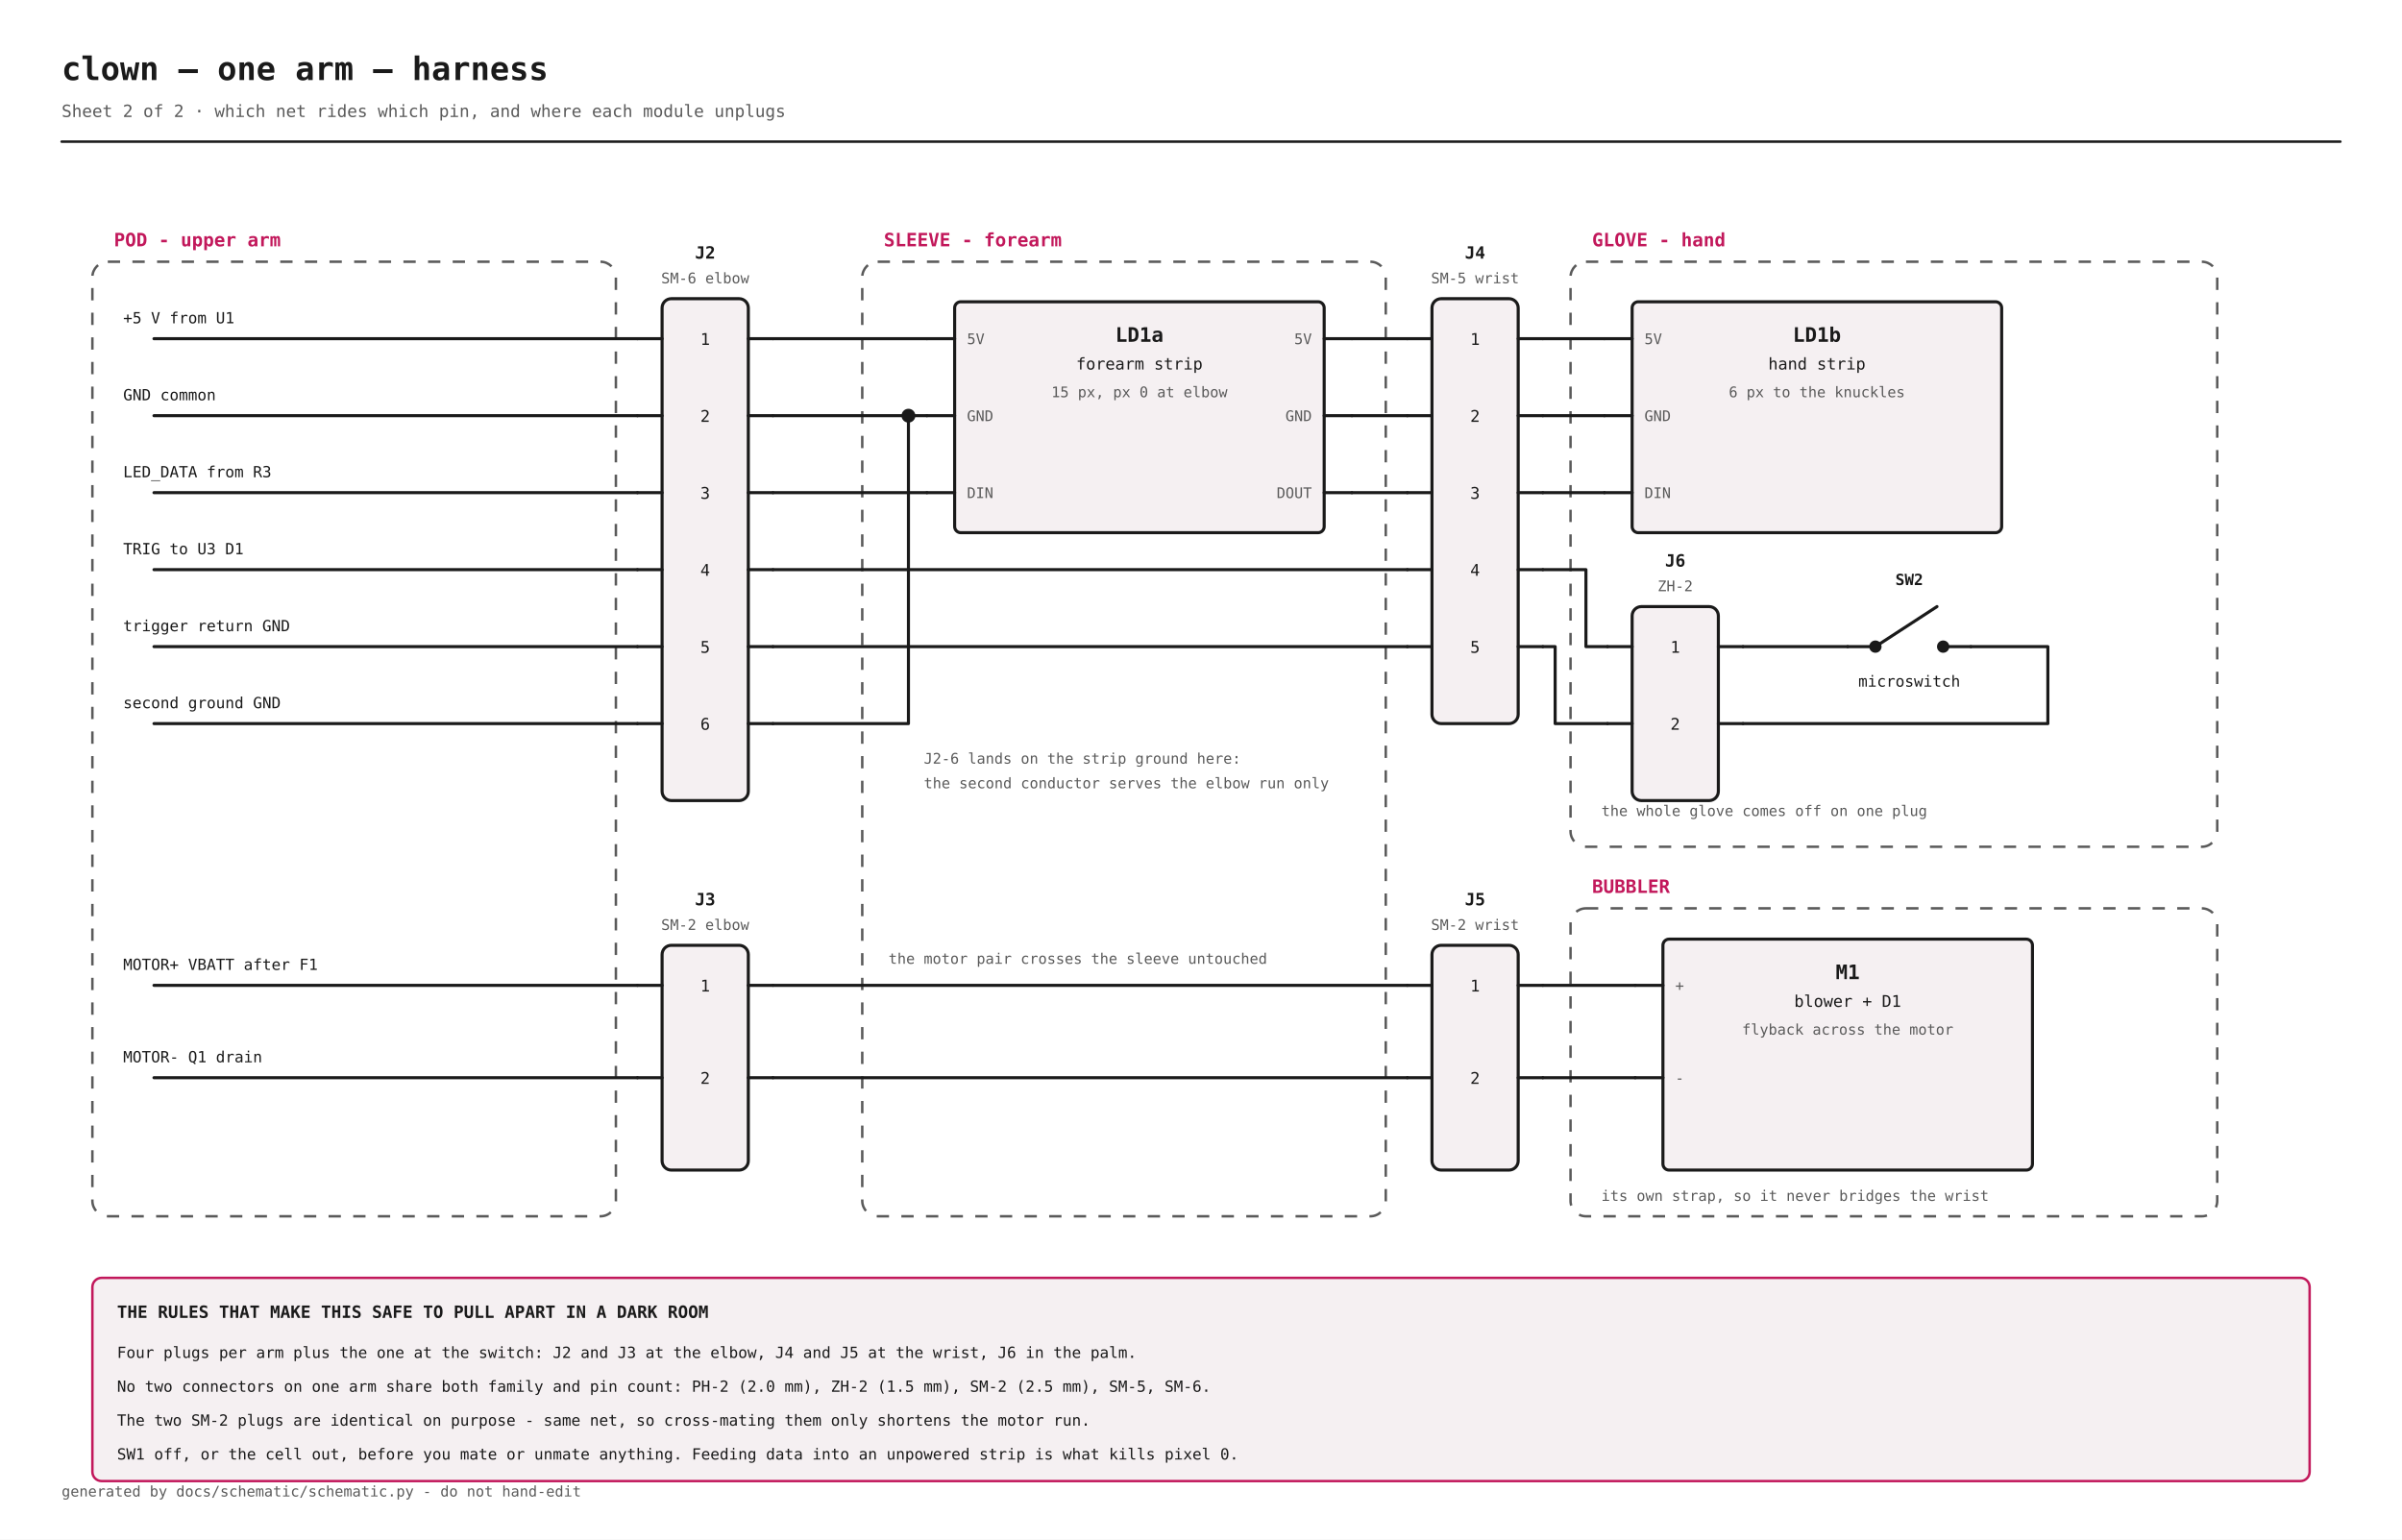
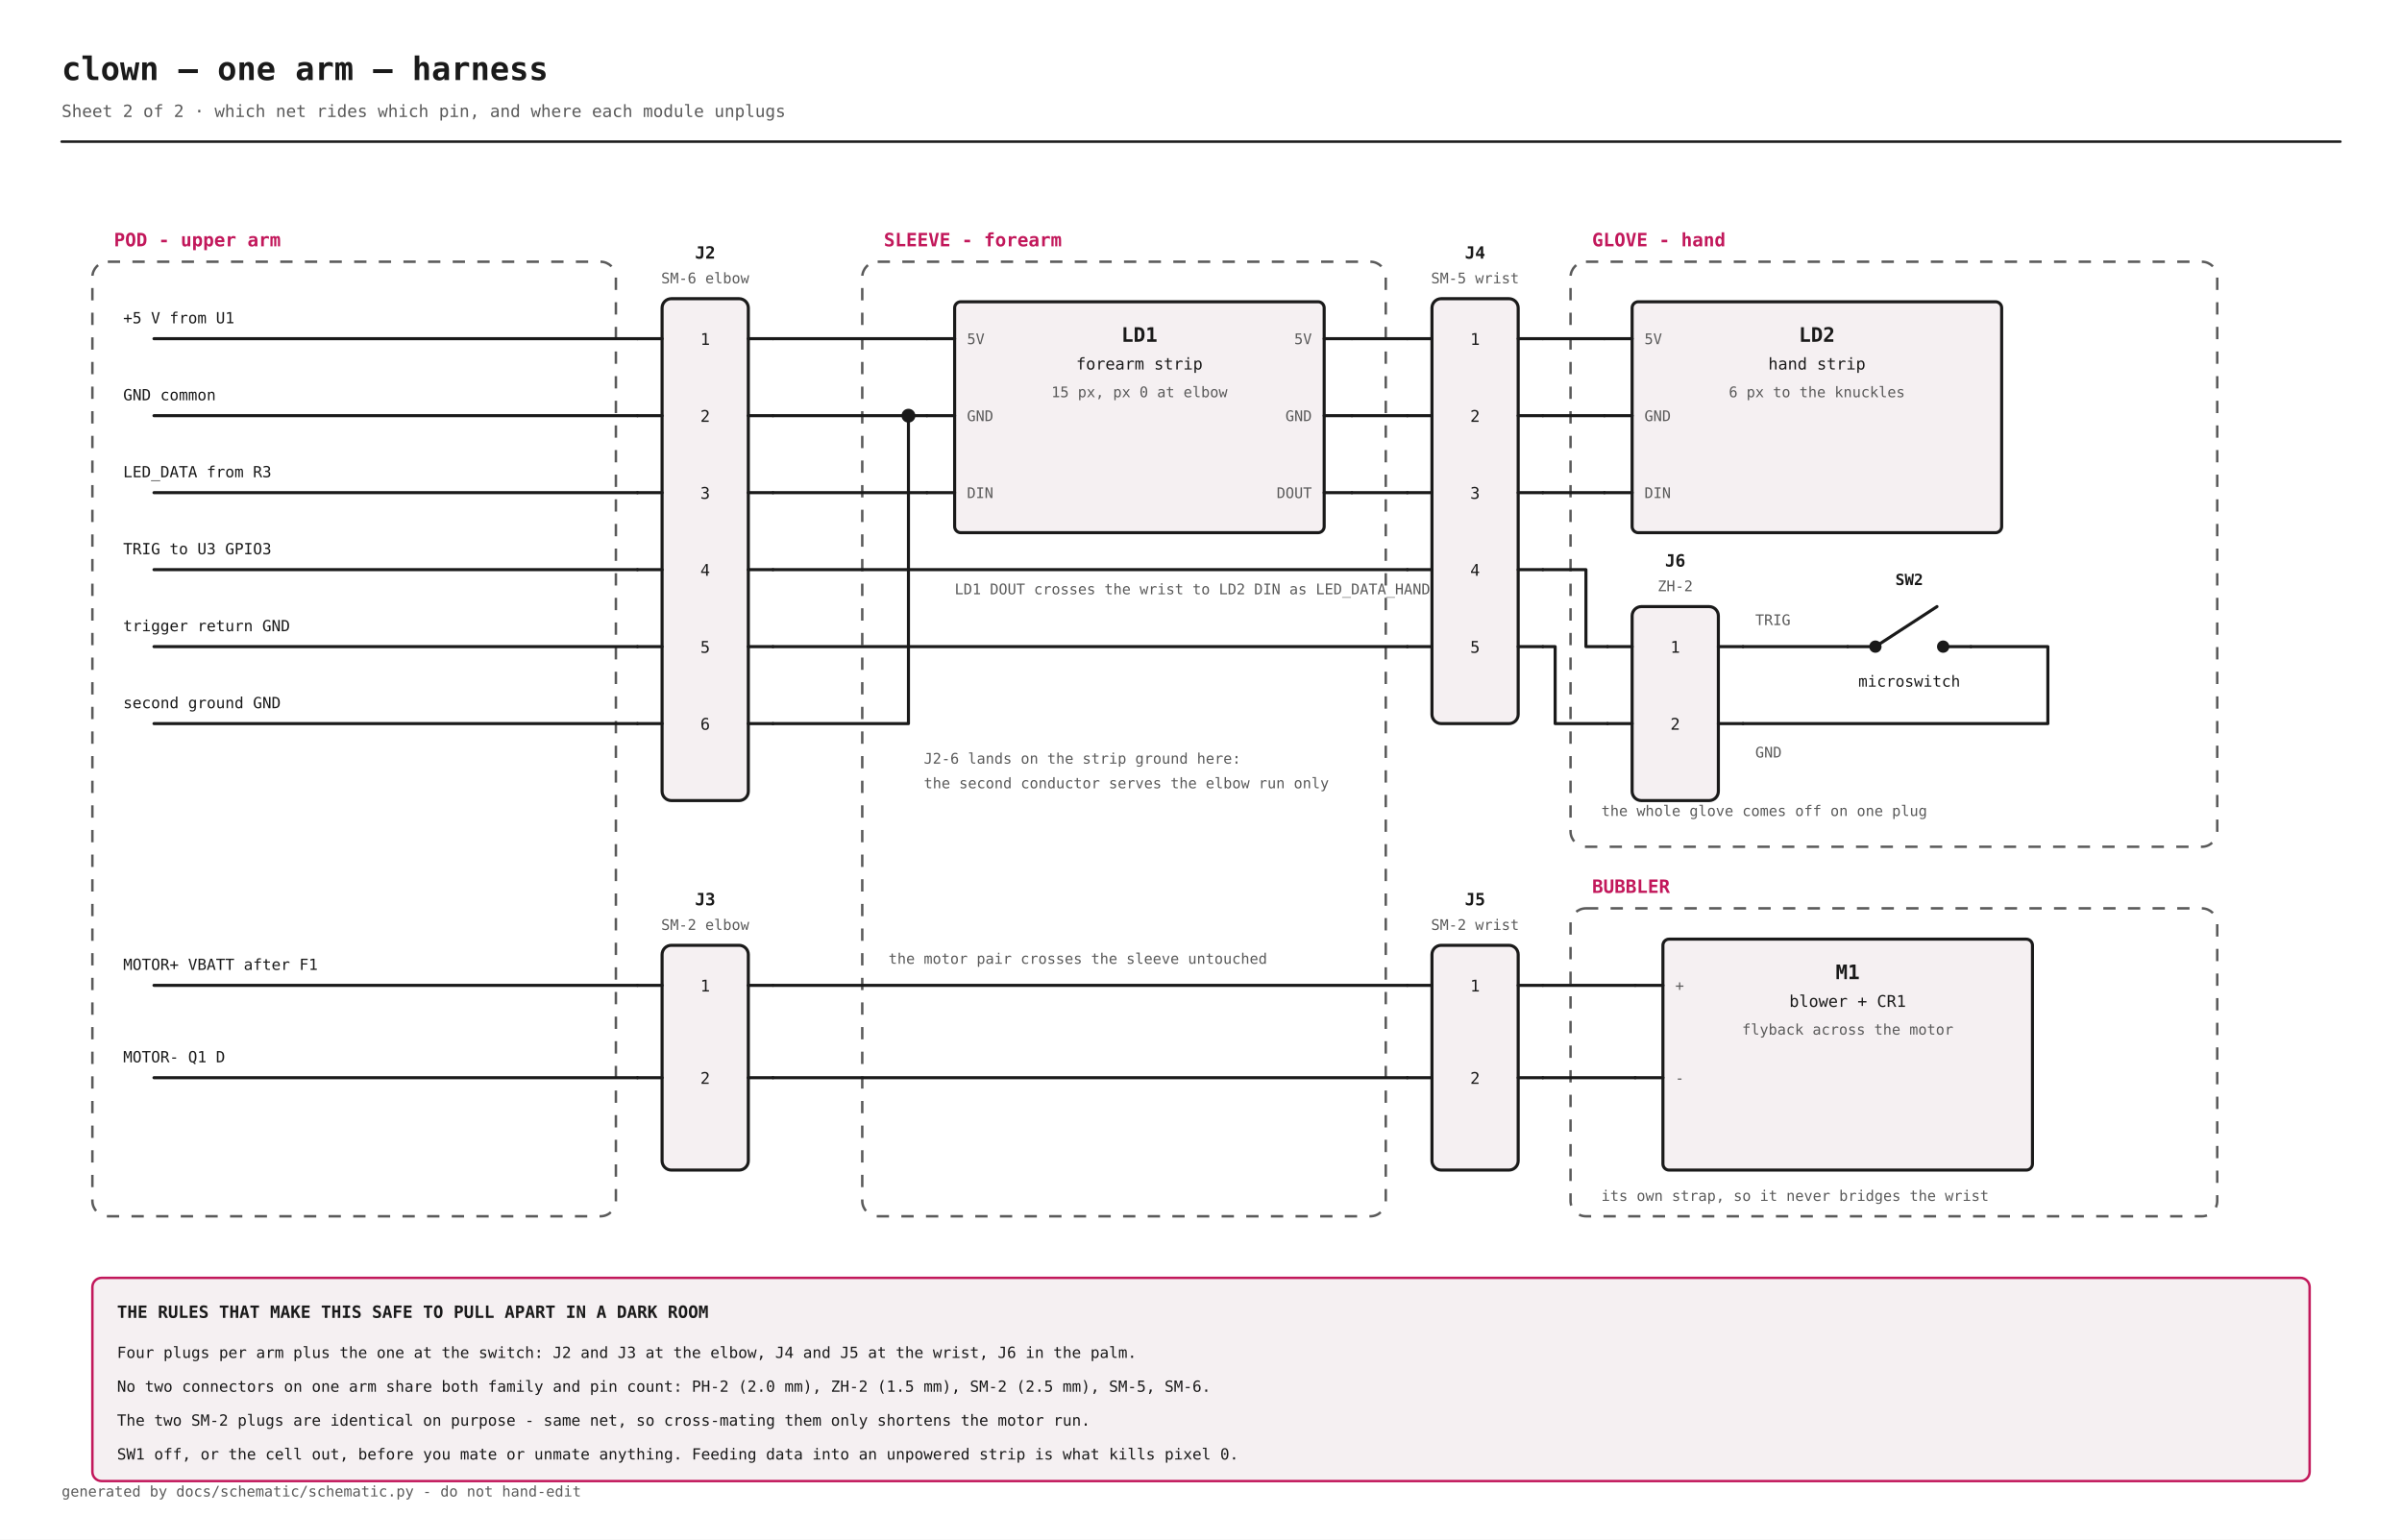
<svg xmlns="http://www.w3.org/2000/svg" width="1560" height="1000" viewBox="0 0 1560 1000" role="img">
  <rect x="0" y="0" width="1560" height="1000" fill="#FFFFFF" />
  <text x="40" y="52" font-family="ui-monospace, SFMono-Regular, Menlo, Consolas, monospace" font-size="21" fill="#1A1A1A" text-anchor="start" font-weight="bold">clown — one arm — harness</text>
  <text x="40" y="76" font-family="ui-monospace, SFMono-Regular, Menlo, Consolas, monospace" font-size="11" fill="#5A5A5A" text-anchor="start" font-weight="normal">Sheet 2 of 2 · which net rides which pin, and where each module unplugs</text>
  <line x1="40" y1="92" x2="1520" y2="92" stroke="#1A1A1A" stroke-width="1.6" stroke-linecap="round" />
  <rect x="60" y="170" width="340" height="620" rx="10" fill="none" stroke="#5A5A5A" stroke-width="1.6" stroke-dasharray="8 8" />
  <text x="74" y="160" font-family="ui-monospace, SFMono-Regular, Menlo, Consolas, monospace" font-size="12" fill="#C2185B" text-anchor="start" font-weight="bold">POD - upper arm</text>
  <rect x="560" y="170" width="340" height="620" rx="10" fill="none" stroke="#5A5A5A" stroke-width="1.6" stroke-dasharray="8 8" />
  <text x="574" y="160" font-family="ui-monospace, SFMono-Regular, Menlo, Consolas, monospace" font-size="12" fill="#C2185B" text-anchor="start" font-weight="bold">SLEEVE - forearm</text>
  <rect x="1020" y="170" width="420" height="380" rx="10" fill="none" stroke="#5A5A5A" stroke-width="1.6" stroke-dasharray="8 8" />
  <text x="1034" y="160" font-family="ui-monospace, SFMono-Regular, Menlo, Consolas, monospace" font-size="12" fill="#C2185B" text-anchor="start" font-weight="bold">GLOVE - hand</text>
  <rect x="1020" y="590" width="420" height="200" rx="10" fill="none" stroke="#5A5A5A" stroke-width="1.6" stroke-dasharray="8 8" />
  <text x="1034" y="580" font-family="ui-monospace, SFMono-Regular, Menlo, Consolas, monospace" font-size="12" fill="#C2185B" text-anchor="start" font-weight="bold">BUBBLER</text>
  <rect x="430" y="194" width="56" height="326" rx="6" fill="#F5F0F2" stroke="#1A1A1A" stroke-width="2" />
  <text x="458" y="168" font-family="ui-monospace, SFMono-Regular, Menlo, Consolas, monospace" font-size="11" fill="#1A1A1A" text-anchor="middle" font-weight="bold">J2</text>
  <text x="458" y="184" font-family="ui-monospace, SFMono-Regular, Menlo, Consolas, monospace" font-size="9.5" fill="#5A5A5A" text-anchor="middle" font-weight="normal">SM-6 elbow</text>
  <line x1="414" y1="220" x2="430" y2="220" stroke="#1A1A1A" stroke-width="2" stroke-linecap="round" />
  <line x1="486" y1="220" x2="502" y2="220" stroke="#1A1A1A" stroke-width="2" stroke-linecap="round" />
  <text x="458" y="224" font-family="ui-monospace, SFMono-Regular, Menlo, Consolas, monospace" font-size="10.5" fill="#1A1A1A" text-anchor="middle" font-weight="normal">1</text>
  <line x1="414" y1="270" x2="430" y2="270" stroke="#1A1A1A" stroke-width="2" stroke-linecap="round" />
  <line x1="486" y1="270" x2="502" y2="270" stroke="#1A1A1A" stroke-width="2" stroke-linecap="round" />
  <text x="458" y="274" font-family="ui-monospace, SFMono-Regular, Menlo, Consolas, monospace" font-size="10.5" fill="#1A1A1A" text-anchor="middle" font-weight="normal">2</text>
  <line x1="414" y1="320" x2="430" y2="320" stroke="#1A1A1A" stroke-width="2" stroke-linecap="round" />
  <line x1="486" y1="320" x2="502" y2="320" stroke="#1A1A1A" stroke-width="2" stroke-linecap="round" />
  <text x="458" y="324" font-family="ui-monospace, SFMono-Regular, Menlo, Consolas, monospace" font-size="10.5" fill="#1A1A1A" text-anchor="middle" font-weight="normal">3</text>
  <line x1="414" y1="370" x2="430" y2="370" stroke="#1A1A1A" stroke-width="2" stroke-linecap="round" />
  <line x1="486" y1="370" x2="502" y2="370" stroke="#1A1A1A" stroke-width="2" stroke-linecap="round" />
  <text x="458" y="374" font-family="ui-monospace, SFMono-Regular, Menlo, Consolas, monospace" font-size="10.5" fill="#1A1A1A" text-anchor="middle" font-weight="normal">4</text>
  <line x1="414" y1="420" x2="430" y2="420" stroke="#1A1A1A" stroke-width="2" stroke-linecap="round" />
  <line x1="486" y1="420" x2="502" y2="420" stroke="#1A1A1A" stroke-width="2" stroke-linecap="round" />
  <text x="458" y="424" font-family="ui-monospace, SFMono-Regular, Menlo, Consolas, monospace" font-size="10.5" fill="#1A1A1A" text-anchor="middle" font-weight="normal">5</text>
  <line x1="414" y1="470" x2="430" y2="470" stroke="#1A1A1A" stroke-width="2" stroke-linecap="round" />
  <line x1="486" y1="470" x2="502" y2="470" stroke="#1A1A1A" stroke-width="2" stroke-linecap="round" />
  <text x="458" y="474" font-family="ui-monospace, SFMono-Regular, Menlo, Consolas, monospace" font-size="10.5" fill="#1A1A1A" text-anchor="middle" font-weight="normal">6</text>
  <rect x="430" y="614" width="56" height="146" rx="6" fill="#F5F0F2" stroke="#1A1A1A" stroke-width="2" />
  <text x="458" y="588" font-family="ui-monospace, SFMono-Regular, Menlo, Consolas, monospace" font-size="11" fill="#1A1A1A" text-anchor="middle" font-weight="bold">J3</text>
  <text x="458" y="604" font-family="ui-monospace, SFMono-Regular, Menlo, Consolas, monospace" font-size="9.5" fill="#5A5A5A" text-anchor="middle" font-weight="normal">SM-2 elbow</text>
  <line x1="414" y1="640" x2="430" y2="640" stroke="#1A1A1A" stroke-width="2" stroke-linecap="round" />
  <line x1="486" y1="640" x2="502" y2="640" stroke="#1A1A1A" stroke-width="2" stroke-linecap="round" />
  <text x="458" y="644" font-family="ui-monospace, SFMono-Regular, Menlo, Consolas, monospace" font-size="10.5" fill="#1A1A1A" text-anchor="middle" font-weight="normal">1</text>
  <line x1="414" y1="700" x2="430" y2="700" stroke="#1A1A1A" stroke-width="2" stroke-linecap="round" />
  <line x1="486" y1="700" x2="502" y2="700" stroke="#1A1A1A" stroke-width="2" stroke-linecap="round" />
  <text x="458" y="704" font-family="ui-monospace, SFMono-Regular, Menlo, Consolas, monospace" font-size="10.5" fill="#1A1A1A" text-anchor="middle" font-weight="normal">2</text>
  <rect x="930" y="194" width="56" height="276" rx="6" fill="#F5F0F2" stroke="#1A1A1A" stroke-width="2" />
  <text x="958" y="168" font-family="ui-monospace, SFMono-Regular, Menlo, Consolas, monospace" font-size="11" fill="#1A1A1A" text-anchor="middle" font-weight="bold">J4</text>
  <text x="958" y="184" font-family="ui-monospace, SFMono-Regular, Menlo, Consolas, monospace" font-size="9.5" fill="#5A5A5A" text-anchor="middle" font-weight="normal">SM-5 wrist</text>
  <line x1="914" y1="220" x2="930" y2="220" stroke="#1A1A1A" stroke-width="2" stroke-linecap="round" />
  <line x1="986" y1="220" x2="1002" y2="220" stroke="#1A1A1A" stroke-width="2" stroke-linecap="round" />
  <text x="958" y="224" font-family="ui-monospace, SFMono-Regular, Menlo, Consolas, monospace" font-size="10.5" fill="#1A1A1A" text-anchor="middle" font-weight="normal">1</text>
  <line x1="914" y1="270" x2="930" y2="270" stroke="#1A1A1A" stroke-width="2" stroke-linecap="round" />
  <line x1="986" y1="270" x2="1002" y2="270" stroke="#1A1A1A" stroke-width="2" stroke-linecap="round" />
  <text x="958" y="274" font-family="ui-monospace, SFMono-Regular, Menlo, Consolas, monospace" font-size="10.5" fill="#1A1A1A" text-anchor="middle" font-weight="normal">2</text>
  <line x1="914" y1="320" x2="930" y2="320" stroke="#1A1A1A" stroke-width="2" stroke-linecap="round" />
  <line x1="986" y1="320" x2="1002" y2="320" stroke="#1A1A1A" stroke-width="2" stroke-linecap="round" />
  <text x="958" y="324" font-family="ui-monospace, SFMono-Regular, Menlo, Consolas, monospace" font-size="10.5" fill="#1A1A1A" text-anchor="middle" font-weight="normal">3</text>
  <line x1="914" y1="370" x2="930" y2="370" stroke="#1A1A1A" stroke-width="2" stroke-linecap="round" />
  <line x1="986" y1="370" x2="1002" y2="370" stroke="#1A1A1A" stroke-width="2" stroke-linecap="round" />
  <text x="958" y="374" font-family="ui-monospace, SFMono-Regular, Menlo, Consolas, monospace" font-size="10.5" fill="#1A1A1A" text-anchor="middle" font-weight="normal">4</text>
  <line x1="914" y1="420" x2="930" y2="420" stroke="#1A1A1A" stroke-width="2" stroke-linecap="round" />
  <line x1="986" y1="420" x2="1002" y2="420" stroke="#1A1A1A" stroke-width="2" stroke-linecap="round" />
  <text x="958" y="424" font-family="ui-monospace, SFMono-Regular, Menlo, Consolas, monospace" font-size="10.5" fill="#1A1A1A" text-anchor="middle" font-weight="normal">5</text>
  <rect x="930" y="614" width="56" height="146" rx="6" fill="#F5F0F2" stroke="#1A1A1A" stroke-width="2" />
  <text x="958" y="588" font-family="ui-monospace, SFMono-Regular, Menlo, Consolas, monospace" font-size="11" fill="#1A1A1A" text-anchor="middle" font-weight="bold">J5</text>
  <text x="958" y="604" font-family="ui-monospace, SFMono-Regular, Menlo, Consolas, monospace" font-size="9.5" fill="#5A5A5A" text-anchor="middle" font-weight="normal">SM-2 wrist</text>
  <line x1="914" y1="640" x2="930" y2="640" stroke="#1A1A1A" stroke-width="2" stroke-linecap="round" />
  <line x1="986" y1="640" x2="1002" y2="640" stroke="#1A1A1A" stroke-width="2" stroke-linecap="round" />
  <text x="958" y="644" font-family="ui-monospace, SFMono-Regular, Menlo, Consolas, monospace" font-size="10.5" fill="#1A1A1A" text-anchor="middle" font-weight="normal">1</text>
  <line x1="914" y1="700" x2="930" y2="700" stroke="#1A1A1A" stroke-width="2" stroke-linecap="round" />
  <line x1="986" y1="700" x2="1002" y2="700" stroke="#1A1A1A" stroke-width="2" stroke-linecap="round" />
  <text x="958" y="704" font-family="ui-monospace, SFMono-Regular, Menlo, Consolas, monospace" font-size="10.5" fill="#1A1A1A" text-anchor="middle" font-weight="normal">2</text>
  <text x="80" y="210" font-family="ui-monospace, SFMono-Regular, Menlo, Consolas, monospace" font-size="10" fill="#1A1A1A" text-anchor="start" font-weight="normal">+5 V  from U1</text>
  <polyline points="100,220 414,220" fill="none" stroke="#1A1A1A" stroke-width="2" stroke-linecap="round" stroke-linejoin="round" />
  <text x="80" y="260" font-family="ui-monospace, SFMono-Regular, Menlo, Consolas, monospace" font-size="10" fill="#1A1A1A" text-anchor="start" font-weight="normal">GND  common</text>
  <polyline points="100,270 414,270" fill="none" stroke="#1A1A1A" stroke-width="2" stroke-linecap="round" stroke-linejoin="round" />
  <text x="80" y="310" font-family="ui-monospace, SFMono-Regular, Menlo, Consolas, monospace" font-size="10" fill="#1A1A1A" text-anchor="start" font-weight="normal">LED_DATA  from R3</text>
  <polyline points="100,320 414,320" fill="none" stroke="#1A1A1A" stroke-width="2" stroke-linecap="round" stroke-linejoin="round" />
-   <text x="80" y="360" font-family="ui-monospace, SFMono-Regular, Menlo, Consolas, monospace" font-size="10" fill="#1A1A1A" text-anchor="start" font-weight="normal">TRIG  to U3 D1</text>
+   <text x="80" y="360" font-family="ui-monospace, SFMono-Regular, Menlo, Consolas, monospace" font-size="10" fill="#1A1A1A" text-anchor="start" font-weight="normal">TRIG  to U3 GPIO3</text>
  <polyline points="100,370 414,370" fill="none" stroke="#1A1A1A" stroke-width="2" stroke-linecap="round" stroke-linejoin="round" />
  <text x="80" y="410" font-family="ui-monospace, SFMono-Regular, Menlo, Consolas, monospace" font-size="10" fill="#1A1A1A" text-anchor="start" font-weight="normal">trigger return  GND</text>
  <polyline points="100,420 414,420" fill="none" stroke="#1A1A1A" stroke-width="2" stroke-linecap="round" stroke-linejoin="round" />
  <text x="80" y="460" font-family="ui-monospace, SFMono-Regular, Menlo, Consolas, monospace" font-size="10" fill="#1A1A1A" text-anchor="start" font-weight="normal">second ground  GND</text>
  <polyline points="100,470 414,470" fill="none" stroke="#1A1A1A" stroke-width="2" stroke-linecap="round" stroke-linejoin="round" />
  <text x="80" y="630" font-family="ui-monospace, SFMono-Regular, Menlo, Consolas, monospace" font-size="10" fill="#1A1A1A" text-anchor="start" font-weight="normal">MOTOR+  VBATT after F1</text>
  <polyline points="100,640 414,640" fill="none" stroke="#1A1A1A" stroke-width="2" stroke-linecap="round" stroke-linejoin="round" />
-   <text x="80" y="690" font-family="ui-monospace, SFMono-Regular, Menlo, Consolas, monospace" font-size="10" fill="#1A1A1A" text-anchor="start" font-weight="normal">MOTOR-  Q1 drain</text>
+   <text x="80" y="690" font-family="ui-monospace, SFMono-Regular, Menlo, Consolas, monospace" font-size="10" fill="#1A1A1A" text-anchor="start" font-weight="normal">MOTOR-  Q1 D</text>
  <polyline points="100,700 414,700" fill="none" stroke="#1A1A1A" stroke-width="2" stroke-linecap="round" stroke-linejoin="round" />
  <rect x="620" y="196" width="240" height="150" rx="4" fill="#F5F0F2" stroke="#1A1A1A" stroke-width="2" />
-   <text x="740" y="222" font-family="ui-monospace, SFMono-Regular, Menlo, Consolas, monospace" font-size="13" fill="#1A1A1A" text-anchor="middle" font-weight="bold">LD1a</text>
+   <text x="740" y="222" font-family="ui-monospace, SFMono-Regular, Menlo, Consolas, monospace" font-size="13" fill="#1A1A1A" text-anchor="middle" font-weight="bold">LD1</text>
  <text x="740" y="240" font-family="ui-monospace, SFMono-Regular, Menlo, Consolas, monospace" font-size="10.5" fill="#1A1A1A" text-anchor="middle" font-weight="normal">forearm strip</text>
  <text x="740" y="258" font-family="ui-monospace, SFMono-Regular, Menlo, Consolas, monospace" font-size="9.5" fill="#5A5A5A" text-anchor="middle" font-weight="normal">15 px, px 0 at elbow</text>
  <line x1="620" y1="220" x2="602" y2="220" stroke="#1A1A1A" stroke-width="2" stroke-linecap="round" />
  <text x="628" y="223.5" font-family="ui-monospace, SFMono-Regular, Menlo, Consolas, monospace" font-size="9.5" fill="#5A5A5A" text-anchor="start" font-weight="normal">5V</text>
  <line x1="620" y1="270" x2="602" y2="270" stroke="#1A1A1A" stroke-width="2" stroke-linecap="round" />
  <text x="628" y="273.5" font-family="ui-monospace, SFMono-Regular, Menlo, Consolas, monospace" font-size="9.5" fill="#5A5A5A" text-anchor="start" font-weight="normal">GND</text>
  <line x1="620" y1="320" x2="602" y2="320" stroke="#1A1A1A" stroke-width="2" stroke-linecap="round" />
  <text x="628" y="323.5" font-family="ui-monospace, SFMono-Regular, Menlo, Consolas, monospace" font-size="9.5" fill="#5A5A5A" text-anchor="start" font-weight="normal">DIN</text>
  <line x1="860" y1="220" x2="878" y2="220" stroke="#1A1A1A" stroke-width="2" stroke-linecap="round" />
  <text x="852" y="223.5" font-family="ui-monospace, SFMono-Regular, Menlo, Consolas, monospace" font-size="9.5" fill="#5A5A5A" text-anchor="end" font-weight="normal">5V</text>
  <line x1="860" y1="270" x2="878" y2="270" stroke="#1A1A1A" stroke-width="2" stroke-linecap="round" />
  <text x="852" y="273.5" font-family="ui-monospace, SFMono-Regular, Menlo, Consolas, monospace" font-size="9.5" fill="#5A5A5A" text-anchor="end" font-weight="normal">GND</text>
  <line x1="860" y1="320" x2="878" y2="320" stroke="#1A1A1A" stroke-width="2" stroke-linecap="round" />
  <text x="852" y="323.5" font-family="ui-monospace, SFMono-Regular, Menlo, Consolas, monospace" font-size="9.5" fill="#5A5A5A" text-anchor="end" font-weight="normal">DOUT</text>
  <polyline points="502,220 602,220" fill="none" stroke="#1A1A1A" stroke-width="2" stroke-linecap="round" stroke-linejoin="round" />
  <polyline points="878,220 914,220" fill="none" stroke="#1A1A1A" stroke-width="2" stroke-linecap="round" stroke-linejoin="round" />
  <polyline points="502,270 602,270" fill="none" stroke="#1A1A1A" stroke-width="2" stroke-linecap="round" stroke-linejoin="round" />
  <polyline points="878,270 914,270" fill="none" stroke="#1A1A1A" stroke-width="2" stroke-linecap="round" stroke-linejoin="round" />
  <polyline points="502,320 602,320" fill="none" stroke="#1A1A1A" stroke-width="2" stroke-linecap="round" stroke-linejoin="round" />
  <polyline points="878,320 914,320" fill="none" stroke="#1A1A1A" stroke-width="2" stroke-linecap="round" stroke-linejoin="round" />
+   <text x="620" y="386" font-family="ui-monospace, SFMono-Regular, Menlo, Consolas, monospace" font-size="9.5" fill="#5A5A5A" text-anchor="start" font-weight="normal">LD1 DOUT crosses the wrist to LD2 DIN as LED_DATA_HAND</text>
  <polyline points="502,370 914,370" fill="none" stroke="#1A1A1A" stroke-width="2" stroke-linecap="round" stroke-linejoin="round" />
  <polyline points="502,420 914,420" fill="none" stroke="#1A1A1A" stroke-width="2" stroke-linecap="round" stroke-linejoin="round" />
  <polyline points="502,470 590,470 590,270" fill="none" stroke="#1A1A1A" stroke-width="2" stroke-linecap="round" stroke-linejoin="round" />
  <circle cx="590" cy="270" r="4.5" fill="#1A1A1A" />
  <text x="600" y="496" font-family="ui-monospace, SFMono-Regular, Menlo, Consolas, monospace" font-size="9.5" fill="#5A5A5A" text-anchor="start" font-weight="normal">J2-6 lands on the strip ground here:</text>
  <text x="600" y="512" font-family="ui-monospace, SFMono-Regular, Menlo, Consolas, monospace" font-size="9.5" fill="#5A5A5A" text-anchor="start" font-weight="normal">the second conductor serves the elbow run only</text>
  <polyline points="502,640 914,640" fill="none" stroke="#1A1A1A" stroke-width="2" stroke-linecap="round" stroke-linejoin="round" />
  <polyline points="502,700 914,700" fill="none" stroke="#1A1A1A" stroke-width="2" stroke-linecap="round" stroke-linejoin="round" />
  <text x="700" y="626" font-family="ui-monospace, SFMono-Regular, Menlo, Consolas, monospace" font-size="9.5" fill="#5A5A5A" text-anchor="middle" font-weight="normal">the motor pair crosses the sleeve untouched</text>
  <rect x="1060" y="196" width="240" height="150" rx="4" fill="#F5F0F2" stroke="#1A1A1A" stroke-width="2" />
-   <text x="1180" y="222" font-family="ui-monospace, SFMono-Regular, Menlo, Consolas, monospace" font-size="13" fill="#1A1A1A" text-anchor="middle" font-weight="bold">LD1b</text>
+   <text x="1180" y="222" font-family="ui-monospace, SFMono-Regular, Menlo, Consolas, monospace" font-size="13" fill="#1A1A1A" text-anchor="middle" font-weight="bold">LD2</text>
  <text x="1180" y="240" font-family="ui-monospace, SFMono-Regular, Menlo, Consolas, monospace" font-size="10.5" fill="#1A1A1A" text-anchor="middle" font-weight="normal">hand strip</text>
  <text x="1180" y="258" font-family="ui-monospace, SFMono-Regular, Menlo, Consolas, monospace" font-size="9.5" fill="#5A5A5A" text-anchor="middle" font-weight="normal">6 px to the knuckles</text>
  <line x1="1060" y1="220" x2="1042" y2="220" stroke="#1A1A1A" stroke-width="2" stroke-linecap="round" />
  <text x="1068" y="223.5" font-family="ui-monospace, SFMono-Regular, Menlo, Consolas, monospace" font-size="9.5" fill="#5A5A5A" text-anchor="start" font-weight="normal">5V</text>
  <line x1="1060" y1="270" x2="1042" y2="270" stroke="#1A1A1A" stroke-width="2" stroke-linecap="round" />
  <text x="1068" y="273.5" font-family="ui-monospace, SFMono-Regular, Menlo, Consolas, monospace" font-size="9.5" fill="#5A5A5A" text-anchor="start" font-weight="normal">GND</text>
  <line x1="1060" y1="320" x2="1042" y2="320" stroke="#1A1A1A" stroke-width="2" stroke-linecap="round" />
  <text x="1068" y="323.5" font-family="ui-monospace, SFMono-Regular, Menlo, Consolas, monospace" font-size="9.5" fill="#5A5A5A" text-anchor="start" font-weight="normal">DIN</text>
  <polyline points="1002,220 1042,220" fill="none" stroke="#1A1A1A" stroke-width="2" stroke-linecap="round" stroke-linejoin="round" />
  <polyline points="1002,270 1042,270" fill="none" stroke="#1A1A1A" stroke-width="2" stroke-linecap="round" stroke-linejoin="round" />
  <polyline points="1002,320 1042,320" fill="none" stroke="#1A1A1A" stroke-width="2" stroke-linecap="round" stroke-linejoin="round" />
  <rect x="1060" y="394" width="56" height="126" rx="6" fill="#F5F0F2" stroke="#1A1A1A" stroke-width="2" />
  <text x="1088" y="368" font-family="ui-monospace, SFMono-Regular, Menlo, Consolas, monospace" font-size="11" fill="#1A1A1A" text-anchor="middle" font-weight="bold">J6</text>
  <text x="1088" y="384" font-family="ui-monospace, SFMono-Regular, Menlo, Consolas, monospace" font-size="9.5" fill="#5A5A5A" text-anchor="middle" font-weight="normal">ZH-2</text>
  <line x1="1044" y1="420" x2="1060" y2="420" stroke="#1A1A1A" stroke-width="2" stroke-linecap="round" />
  <line x1="1116" y1="420" x2="1132" y2="420" stroke="#1A1A1A" stroke-width="2" stroke-linecap="round" />
  <text x="1088" y="424" font-family="ui-monospace, SFMono-Regular, Menlo, Consolas, monospace" font-size="10.5" fill="#1A1A1A" text-anchor="middle" font-weight="normal">1</text>
  <line x1="1044" y1="470" x2="1060" y2="470" stroke="#1A1A1A" stroke-width="2" stroke-linecap="round" />
  <line x1="1116" y1="470" x2="1132" y2="470" stroke="#1A1A1A" stroke-width="2" stroke-linecap="round" />
  <text x="1088" y="474" font-family="ui-monospace, SFMono-Regular, Menlo, Consolas, monospace" font-size="10.5" fill="#1A1A1A" text-anchor="middle" font-weight="normal">2</text>
  <polyline points="1002,370 1030,370 1030,420 1044,420" fill="none" stroke="#1A1A1A" stroke-width="2" stroke-linecap="round" stroke-linejoin="round" />
  <polyline points="1002,420 1010,420 1010,470 1044,470" fill="none" stroke="#1A1A1A" stroke-width="2" stroke-linecap="round" stroke-linejoin="round" />
  <line x1="1200" y1="420" x2="1218" y2="420" stroke="#1A1A1A" stroke-width="2" stroke-linecap="round" />
  <line x1="1262" y1="420" x2="1280" y2="420" stroke="#1A1A1A" stroke-width="2" stroke-linecap="round" />
  <line x1="1218" y1="420" x2="1258" y2="394" stroke="#1A1A1A" stroke-width="2" stroke-linecap="round" />
  <circle cx="1218" cy="420" r="4" fill="#1A1A1A" />
  <circle cx="1262" cy="420" r="4" fill="#1A1A1A" />
  <text x="1240" y="380" font-family="ui-monospace, SFMono-Regular, Menlo, Consolas, monospace" font-size="10" fill="#1A1A1A" text-anchor="middle" font-weight="bold">SW2</text>
  <text x="1240" y="446" font-family="ui-monospace, SFMono-Regular, Menlo, Consolas, monospace" font-size="10" fill="#1A1A1A" text-anchor="middle" font-weight="normal">microswitch</text>
+   <text x="1140" y="406" font-family="ui-monospace, SFMono-Regular, Menlo, Consolas, monospace" font-size="9.5" fill="#5A5A5A" text-anchor="start" font-weight="normal">TRIG</text>
+   <text x="1140" y="492" font-family="ui-monospace, SFMono-Regular, Menlo, Consolas, monospace" font-size="9.5" fill="#5A5A5A" text-anchor="start" font-weight="normal">GND</text>
  <polyline points="1132,420 1200,420" fill="none" stroke="#1A1A1A" stroke-width="2" stroke-linecap="round" stroke-linejoin="round" />
  <polyline points="1280,420 1330,420 1330,470 1132,470" fill="none" stroke="#1A1A1A" stroke-width="2" stroke-linecap="round" stroke-linejoin="round" />
  <text x="1040" y="530" font-family="ui-monospace, SFMono-Regular, Menlo, Consolas, monospace" font-size="9.5" fill="#5A5A5A" text-anchor="start" font-weight="normal">the whole glove comes off on one plug</text>
  <rect x="1080" y="610" width="240" height="150" rx="4" fill="#F5F0F2" stroke="#1A1A1A" stroke-width="2" />
  <text x="1200" y="636" font-family="ui-monospace, SFMono-Regular, Menlo, Consolas, monospace" font-size="13" fill="#1A1A1A" text-anchor="middle" font-weight="bold">M1</text>
-   <text x="1200" y="654" font-family="ui-monospace, SFMono-Regular, Menlo, Consolas, monospace" font-size="10.5" fill="#1A1A1A" text-anchor="middle" font-weight="normal">blower + D1</text>
+   <text x="1200" y="654" font-family="ui-monospace, SFMono-Regular, Menlo, Consolas, monospace" font-size="10.5" fill="#1A1A1A" text-anchor="middle" font-weight="normal">blower + CR1</text>
  <text x="1200" y="672" font-family="ui-monospace, SFMono-Regular, Menlo, Consolas, monospace" font-size="9.5" fill="#5A5A5A" text-anchor="middle" font-weight="normal">flyback across the motor</text>
  <line x1="1080" y1="640" x2="1062" y2="640" stroke="#1A1A1A" stroke-width="2" stroke-linecap="round" />
  <text x="1088" y="643.5" font-family="ui-monospace, SFMono-Regular, Menlo, Consolas, monospace" font-size="9.5" fill="#5A5A5A" text-anchor="start" font-weight="normal">+</text>
  <line x1="1080" y1="700" x2="1062" y2="700" stroke="#1A1A1A" stroke-width="2" stroke-linecap="round" />
  <text x="1088" y="703.5" font-family="ui-monospace, SFMono-Regular, Menlo, Consolas, monospace" font-size="9.5" fill="#5A5A5A" text-anchor="start" font-weight="normal">-</text>
  <polyline points="1002,640 1062,640" fill="none" stroke="#1A1A1A" stroke-width="2" stroke-linecap="round" stroke-linejoin="round" />
  <polyline points="1002,700 1062,700" fill="none" stroke="#1A1A1A" stroke-width="2" stroke-linecap="round" stroke-linejoin="round" />
  <text x="1040" y="780" font-family="ui-monospace, SFMono-Regular, Menlo, Consolas, monospace" font-size="9.5" fill="#5A5A5A" text-anchor="start" font-weight="normal">its own strap, so it never bridges the wrist</text>
  <rect x="60" y="830" width="1440" height="132" rx="6" fill="#F5F0F2" stroke="#C2185B" stroke-width="1.6" />
  <text x="76" y="856" font-family="ui-monospace, SFMono-Regular, Menlo, Consolas, monospace" font-size="11" fill="#1A1A1A" text-anchor="start" font-weight="bold">THE RULES THAT MAKE THIS SAFE TO PULL APART IN A DARK ROOM</text>
  <text x="76" y="882" font-family="ui-monospace, SFMono-Regular, Menlo, Consolas, monospace" font-size="10" fill="#1A1A1A" text-anchor="start" font-weight="normal">Four plugs per arm plus the one at the switch: J2 and J3 at the elbow, J4 and J5 at the wrist, J6 in the palm.</text>
  <text x="76" y="904" font-family="ui-monospace, SFMono-Regular, Menlo, Consolas, monospace" font-size="10" fill="#1A1A1A" text-anchor="start" font-weight="normal">No two connectors on one arm share both family and pin count: PH-2 (2.0 mm), ZH-2 (1.5 mm), SM-2 (2.5 mm), SM-5, SM-6.</text>
  <text x="76" y="926" font-family="ui-monospace, SFMono-Regular, Menlo, Consolas, monospace" font-size="10" fill="#1A1A1A" text-anchor="start" font-weight="normal">The two SM-2 plugs are identical on purpose - same net, so cross-mating them only shortens the motor run.</text>
  <text x="76" y="948" font-family="ui-monospace, SFMono-Regular, Menlo, Consolas, monospace" font-size="10" fill="#1A1A1A" text-anchor="start" font-weight="normal">SW1 off, or the cell out, before you mate or unmate anything. Feeding data into an unpowered strip is what kills pixel 0.</text>
  <text x="40" y="972" font-family="ui-monospace, SFMono-Regular, Menlo, Consolas, monospace" font-size="9.5" fill="#5A5A5A" text-anchor="start" font-weight="normal">generated by docs/schematic/schematic.py - do not hand-edit</text>
</svg>
